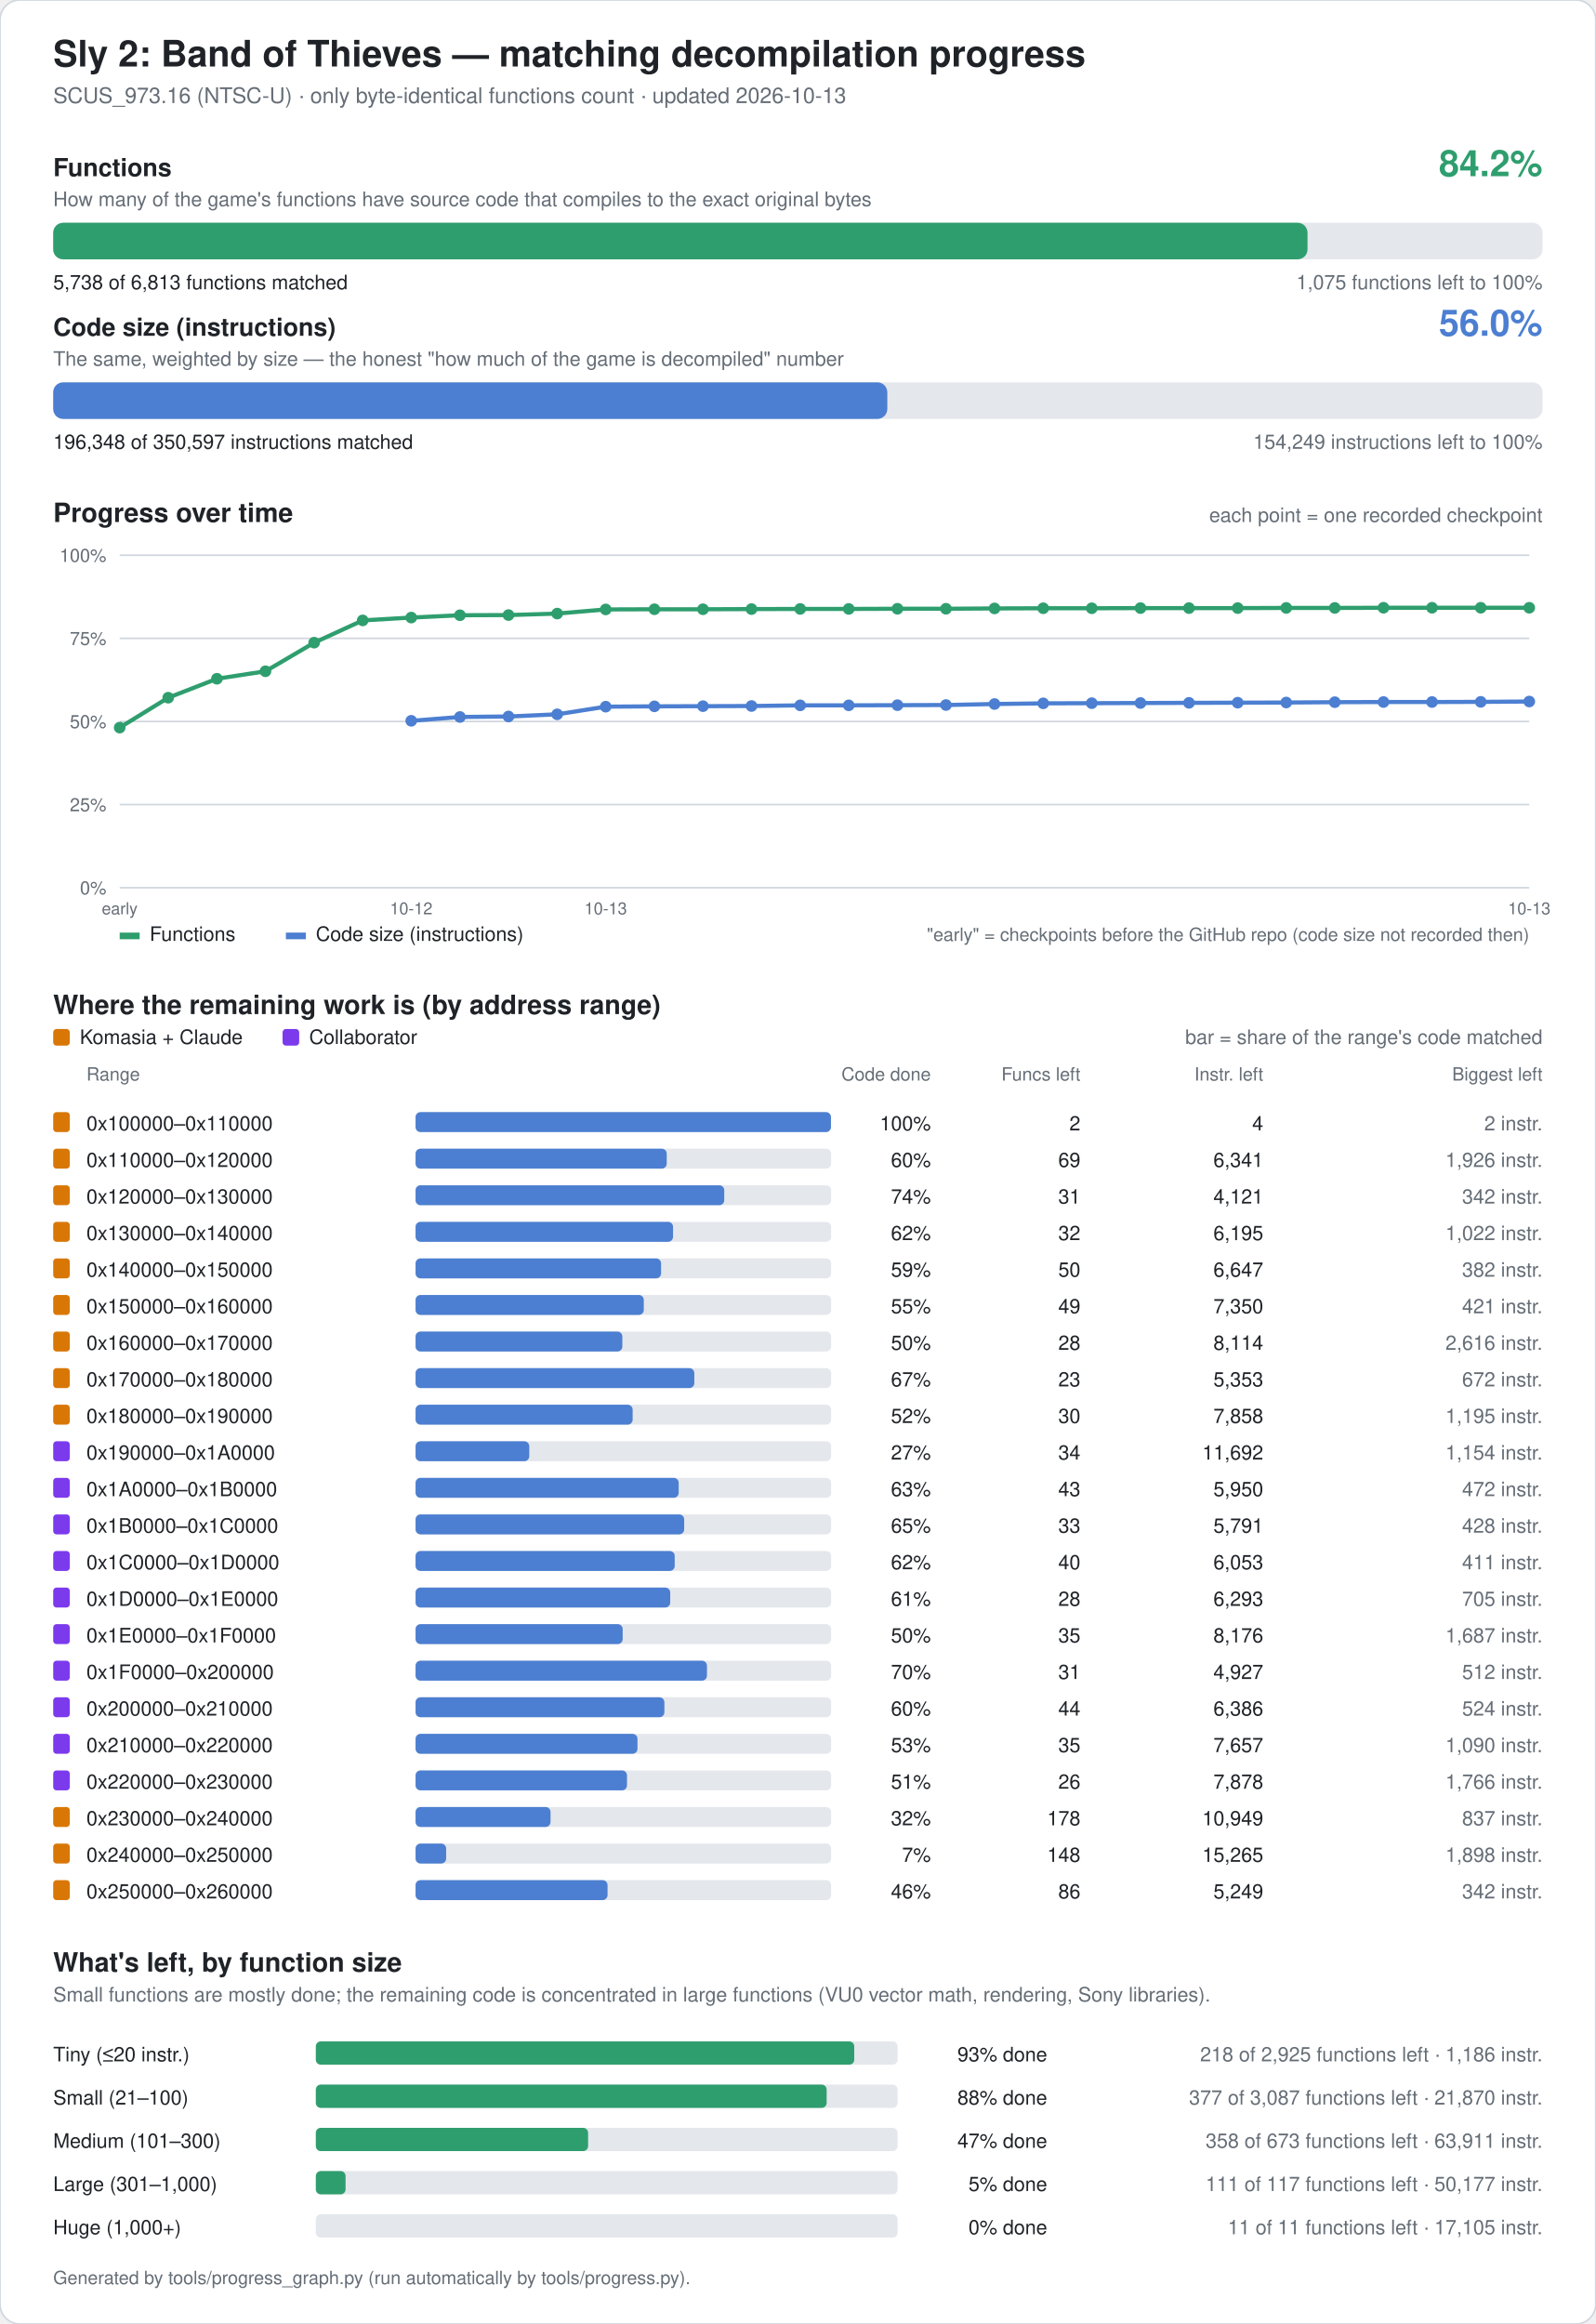
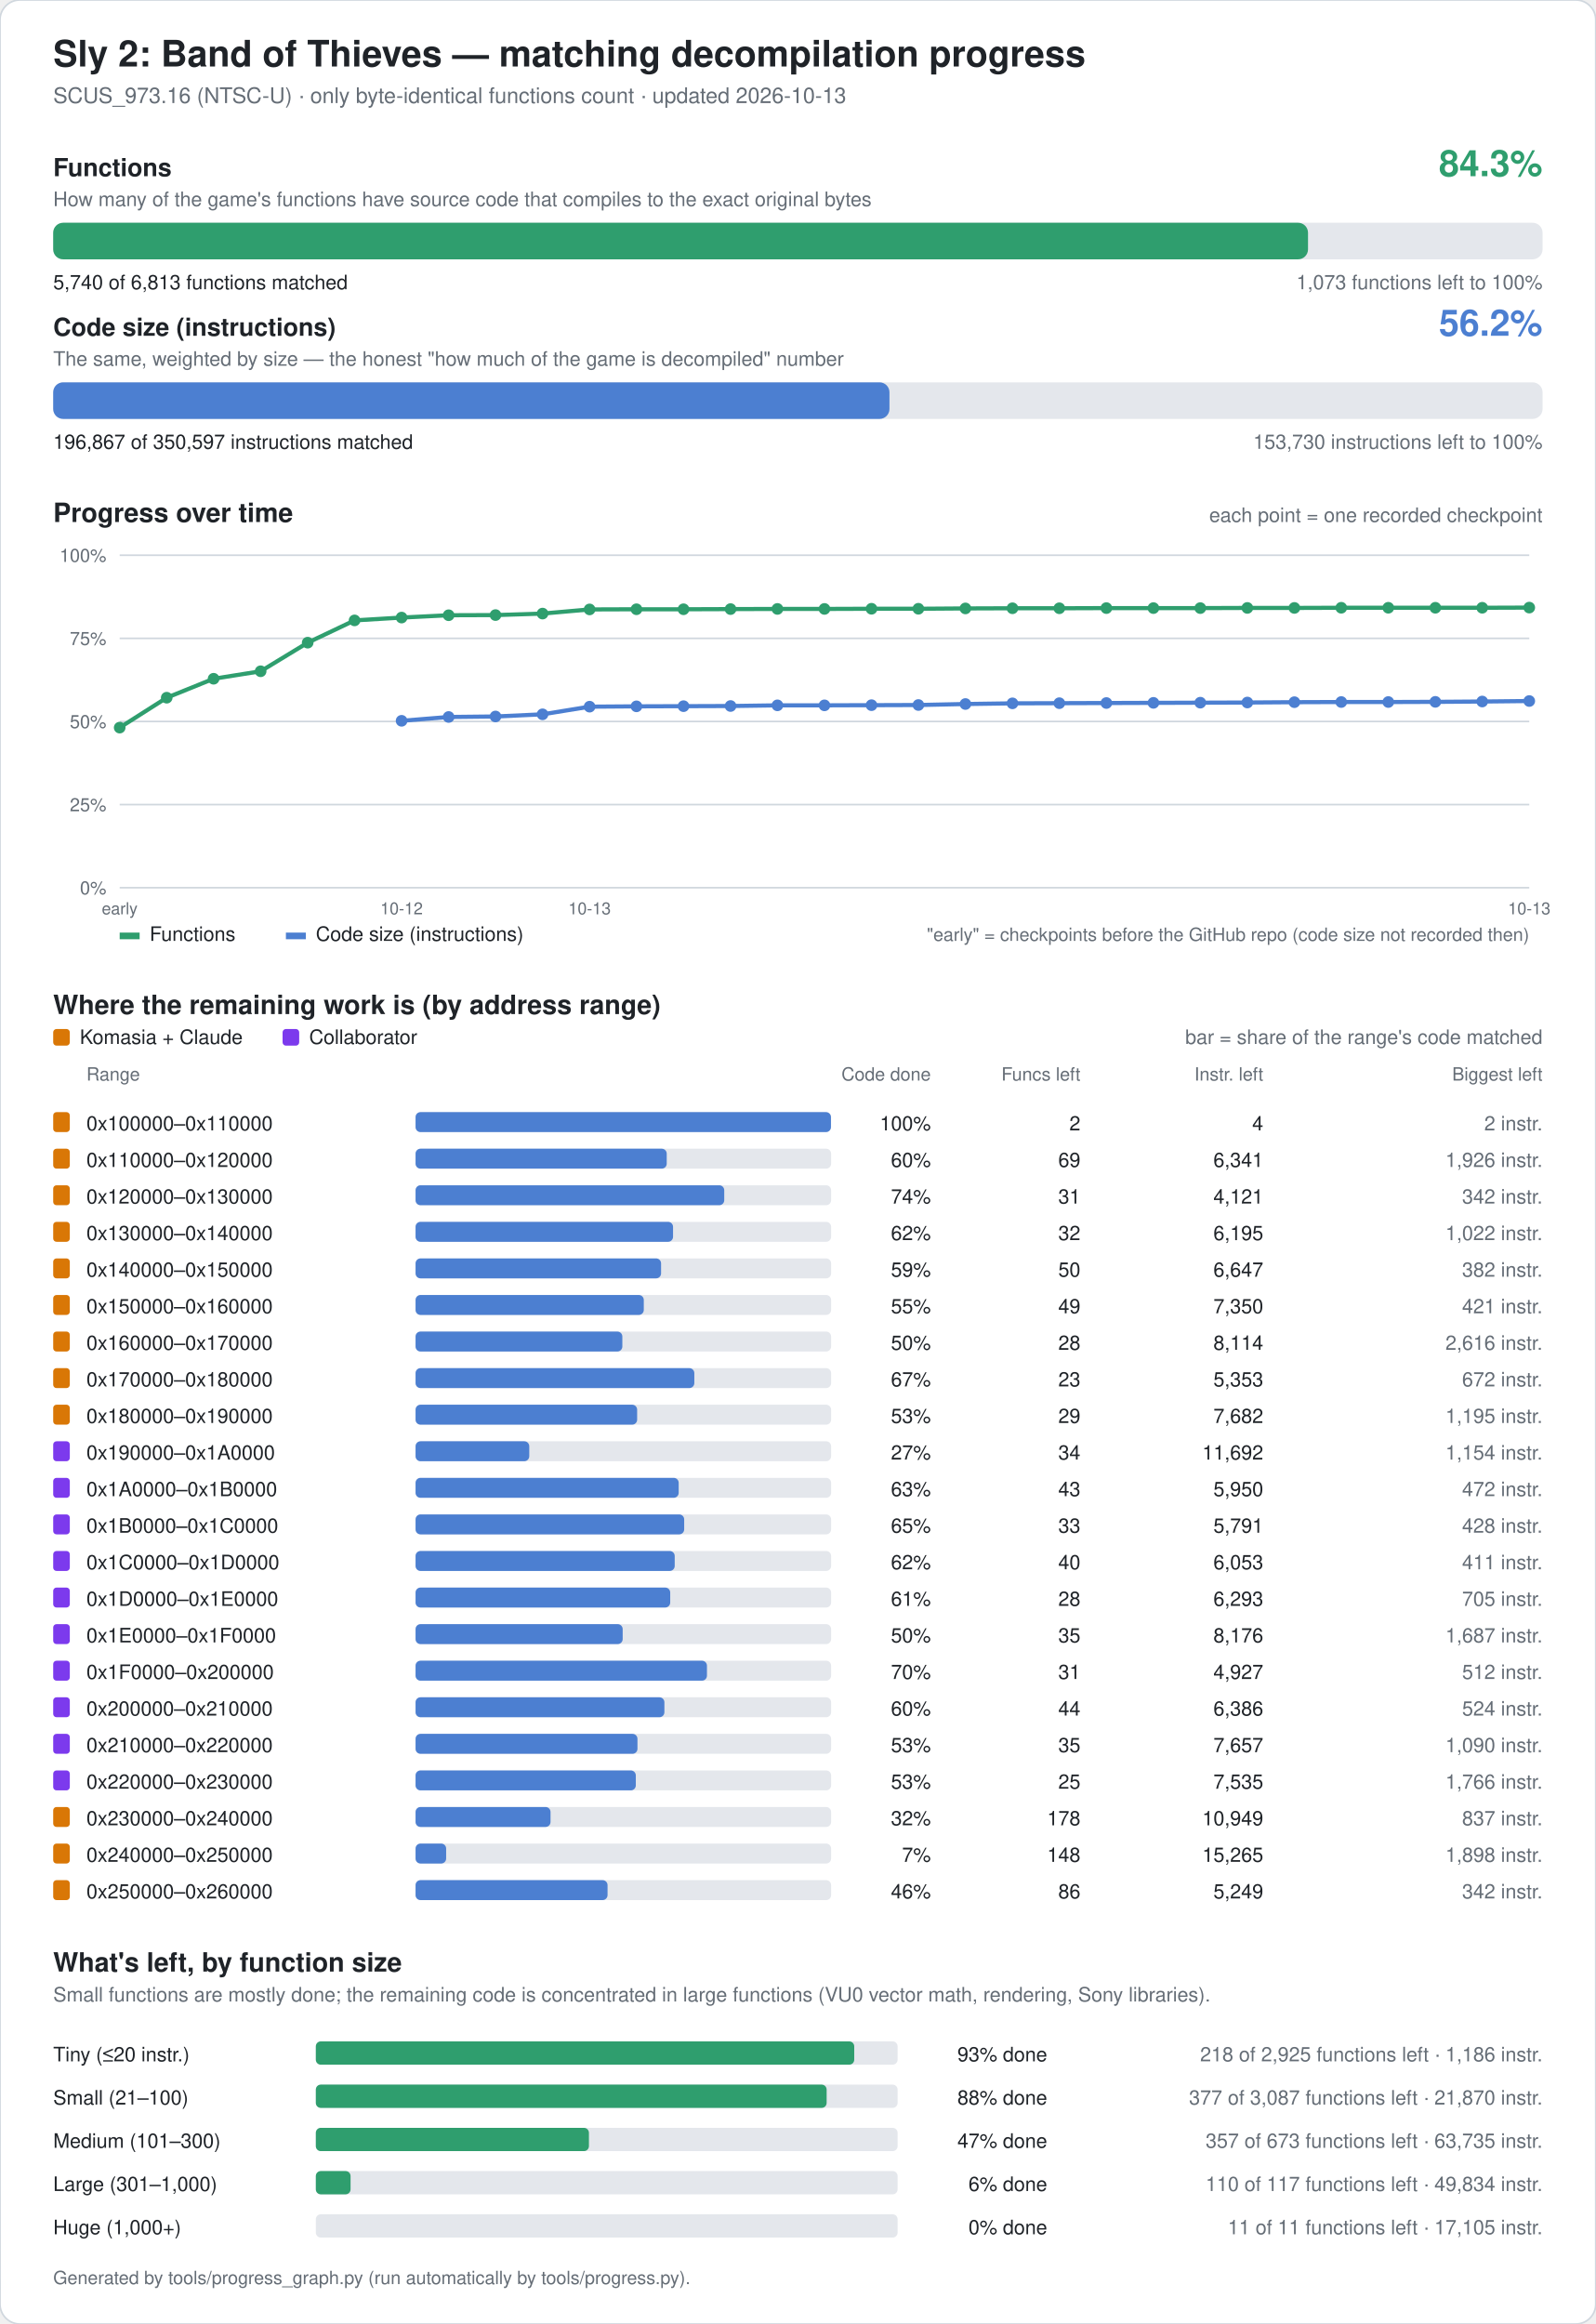
<svg xmlns="http://www.w3.org/2000/svg" width="960" height="1398" viewBox="0 0 960 1398" font-family="-apple-system,BlinkMacSystemFont,Segoe UI,Helvetica,Arial,sans-serif">
  <rect width="960" height="1398" rx="12" fill="#ffffff" stroke="#d0d7de" />
  <text x="32.0" y="40.0" font-size="22" fill="#1f2328" text-anchor="start" font-weight="bold">Sly 2: Band of Thieves — matching decompilation progress</text>
  <text x="32.0" y="62.0" font-size="13" fill="#656d76" text-anchor="start" font-weight="normal">SCUS_973.16 (NTSC-U) · only byte-identical functions count · updated 2026-10-13</text>
  <text x="32.0" y="106.0" font-size="15" fill="#1f2328" text-anchor="start" font-weight="bold">Functions</text>
-   <text x="928.0" y="106.0" font-size="22" fill="#2f9e6e" text-anchor="end" font-weight="bold">84.2%</text>
+   <text x="928.0" y="106.0" font-size="22" fill="#2f9e6e" text-anchor="end" font-weight="bold">84.3%</text>
  <text x="32.0" y="124.0" font-size="12" fill="#656d76" text-anchor="start" font-weight="normal">How many of the game's functions have source code that compiles to the exact original bytes</text>
  <rect x="32" y="134" width="896" height="22" rx="6" fill="#e4e7ec" />
-   <rect x="32" y="134" width="754.6" height="22" rx="6" fill="#2f9e6e" />
-   <text x="32.0" y="174.0" font-size="12" fill="#1f2328" text-anchor="start" font-weight="normal">5,738 of 6,813 functions matched</text>
-   <text x="928.0" y="174.0" font-size="12" fill="#656d76" text-anchor="end" font-weight="normal">1,075 functions left to 100%</text>
+   <rect x="32" y="134" width="754.9" height="22" rx="6" fill="#2f9e6e" />
+   <text x="32.0" y="174.0" font-size="12" fill="#1f2328" text-anchor="start" font-weight="normal">5,740 of 6,813 functions matched</text>
+   <text x="928.0" y="174.0" font-size="12" fill="#656d76" text-anchor="end" font-weight="normal">1,073 functions left to 100%</text>
  <text x="32.0" y="202.0" font-size="15" fill="#1f2328" text-anchor="start" font-weight="bold">Code size (instructions)</text>
-   <text x="928.0" y="202.0" font-size="22" fill="#4c7fd1" text-anchor="end" font-weight="bold">56.0%</text>
+   <text x="928.0" y="202.0" font-size="22" fill="#4c7fd1" text-anchor="end" font-weight="bold">56.2%</text>
  <text x="32.0" y="220.0" font-size="12" fill="#656d76" text-anchor="start" font-weight="normal">The same, weighted by size — the honest "how much of the game is decompiled" number</text>
  <rect x="32" y="230" width="896" height="22" rx="6" fill="#e4e7ec" />
-   <rect x="32" y="230" width="501.8" height="22" rx="6" fill="#4c7fd1" />
-   <text x="32.0" y="270.0" font-size="12" fill="#1f2328" text-anchor="start" font-weight="normal">196,348 of 350,597 instructions matched</text>
-   <text x="928.0" y="270.0" font-size="12" fill="#656d76" text-anchor="end" font-weight="normal">154,249 instructions left to 100%</text>
+   <rect x="32" y="230" width="503.1" height="22" rx="6" fill="#4c7fd1" />
+   <text x="32.0" y="270.0" font-size="12" fill="#1f2328" text-anchor="start" font-weight="normal">196,867 of 350,597 instructions matched</text>
+   <text x="928.0" y="270.0" font-size="12" fill="#656d76" text-anchor="end" font-weight="normal">153,730 instructions left to 100%</text>
  <text x="32.0" y="314.0" font-size="16" fill="#1f2328" text-anchor="start" font-weight="bold">Progress over time</text>
  <text x="928.0" y="314.0" font-size="12" fill="#656d76" text-anchor="end" font-weight="normal">each point = one recorded checkpoint</text>
  <line x1="72" y1="534.0" x2="920" y2="534.0" stroke="#d0d7de" stroke-width="1" />
  <text x="64.0" y="538.0" font-size="11" fill="#656d76" text-anchor="end" font-weight="normal">0%</text>
  <line x1="72" y1="484.0" x2="920" y2="484.0" stroke="#d0d7de" stroke-width="1" />
  <text x="64.0" y="488.0" font-size="11" fill="#656d76" text-anchor="end" font-weight="normal">25%</text>
  <line x1="72" y1="434.0" x2="920" y2="434.0" stroke="#d0d7de" stroke-width="1" />
  <text x="64.0" y="438.0" font-size="11" fill="#656d76" text-anchor="end" font-weight="normal">50%</text>
  <line x1="72" y1="384.0" x2="920" y2="384.0" stroke="#d0d7de" stroke-width="1" />
  <text x="64.0" y="388.0" font-size="11" fill="#656d76" text-anchor="end" font-weight="normal">75%</text>
  <line x1="72" y1="334.0" x2="920" y2="334.0" stroke="#d0d7de" stroke-width="1" />
  <text x="64.0" y="338.0" font-size="11" fill="#656d76" text-anchor="end" font-weight="normal">100%</text>
-   <polyline fill="none" stroke="#2f9e6e" stroke-width="2.5" stroke-linejoin="round" points="72.0,437.7 101.2,419.7 130.5,408.3 159.7,403.8 189.0,386.6 218.2,373.2 247.4,371.5 276.7,370.1 305.9,370.0 335.2,369.1 364.4,366.6 393.7,366.5 422.9,366.5 452.1,366.4 481.4,366.3 510.6,366.3 539.9,366.2 569.1,366.2 598.3,366.0 627.6,365.9 656.8,365.9 686.1,365.8 715.3,365.8 744.6,365.8 773.8,365.7 803.0,365.7 832.3,365.6 861.5,365.6 890.8,365.6 920.0,365.6" />
+   <polyline fill="none" stroke="#2f9e6e" stroke-width="2.5" stroke-linejoin="round" points="72.0,437.7 100.3,419.7 128.5,408.3 156.8,403.8 185.1,386.6 213.3,373.2 241.6,371.5 269.9,370.1 298.1,370.0 326.4,369.1 354.7,366.6 382.9,366.5 411.2,366.5 439.5,366.4 467.7,366.3 496.0,366.3 524.3,366.2 552.5,366.2 580.8,366.0 609.1,365.9 637.3,365.9 665.6,365.8 693.9,365.8 722.1,365.8 750.4,365.7 778.7,365.7 806.9,365.6 835.2,365.6 863.5,365.6 891.7,365.6 920.0,365.5" />
  <circle cx="72.0" cy="437.7" r="3.5" fill="#2f9e6e" />
-   <circle cx="101.2" cy="419.7" r="3.5" fill="#2f9e6e" />
-   <circle cx="130.5" cy="408.3" r="3.5" fill="#2f9e6e" />
-   <circle cx="159.7" cy="403.8" r="3.5" fill="#2f9e6e" />
-   <circle cx="189.0" cy="386.6" r="3.5" fill="#2f9e6e" />
-   <circle cx="218.2" cy="373.2" r="3.5" fill="#2f9e6e" />
-   <circle cx="247.4" cy="371.5" r="3.5" fill="#2f9e6e" />
-   <circle cx="276.7" cy="370.1" r="3.5" fill="#2f9e6e" />
-   <circle cx="305.9" cy="370.0" r="3.5" fill="#2f9e6e" />
-   <circle cx="335.2" cy="369.1" r="3.5" fill="#2f9e6e" />
-   <circle cx="364.4" cy="366.6" r="3.5" fill="#2f9e6e" />
-   <circle cx="393.7" cy="366.5" r="3.5" fill="#2f9e6e" />
-   <circle cx="422.9" cy="366.5" r="3.5" fill="#2f9e6e" />
-   <circle cx="452.1" cy="366.4" r="3.5" fill="#2f9e6e" />
-   <circle cx="481.4" cy="366.3" r="3.5" fill="#2f9e6e" />
-   <circle cx="510.6" cy="366.3" r="3.5" fill="#2f9e6e" />
-   <circle cx="539.9" cy="366.2" r="3.5" fill="#2f9e6e" />
-   <circle cx="569.1" cy="366.2" r="3.5" fill="#2f9e6e" />
-   <circle cx="598.3" cy="366.0" r="3.5" fill="#2f9e6e" />
-   <circle cx="627.6" cy="365.9" r="3.5" fill="#2f9e6e" />
-   <circle cx="656.8" cy="365.9" r="3.5" fill="#2f9e6e" />
-   <circle cx="686.1" cy="365.8" r="3.5" fill="#2f9e6e" />
-   <circle cx="715.3" cy="365.8" r="3.5" fill="#2f9e6e" />
-   <circle cx="744.6" cy="365.8" r="3.5" fill="#2f9e6e" />
-   <circle cx="773.8" cy="365.7" r="3.5" fill="#2f9e6e" />
-   <circle cx="803.0" cy="365.7" r="3.5" fill="#2f9e6e" />
-   <circle cx="832.3" cy="365.6" r="3.5" fill="#2f9e6e" />
-   <circle cx="861.5" cy="365.6" r="3.5" fill="#2f9e6e" />
-   <circle cx="890.8" cy="365.6" r="3.5" fill="#2f9e6e" />
-   <circle cx="920.0" cy="365.6" r="3.5" fill="#2f9e6e" />
-   <polyline fill="none" stroke="#4c7fd1" stroke-width="2.5" stroke-linejoin="round" points="247.4,433.6 276.7,431.3 305.9,431.0 335.2,429.7 364.4,425.1 393.7,424.9 422.9,424.8 452.1,424.7 481.4,424.3 510.6,424.3 539.9,424.2 569.1,424.1 598.3,423.5 627.6,423.1 656.8,423.0 686.1,422.9 715.3,422.8 744.6,422.7 773.8,422.6 803.0,422.4 832.3,422.3 861.5,422.3 890.8,422.2 920.0,422.0" />
-   <circle cx="247.4" cy="433.6" r="3.5" fill="#4c7fd1" />
-   <circle cx="276.7" cy="431.3" r="3.5" fill="#4c7fd1" />
-   <circle cx="305.9" cy="431.0" r="3.5" fill="#4c7fd1" />
-   <circle cx="335.2" cy="429.7" r="3.5" fill="#4c7fd1" />
-   <circle cx="364.4" cy="425.1" r="3.5" fill="#4c7fd1" />
-   <circle cx="393.7" cy="424.9" r="3.5" fill="#4c7fd1" />
-   <circle cx="422.9" cy="424.8" r="3.5" fill="#4c7fd1" />
-   <circle cx="452.1" cy="424.7" r="3.5" fill="#4c7fd1" />
-   <circle cx="481.4" cy="424.3" r="3.5" fill="#4c7fd1" />
-   <circle cx="510.6" cy="424.3" r="3.5" fill="#4c7fd1" />
-   <circle cx="539.9" cy="424.2" r="3.5" fill="#4c7fd1" />
-   <circle cx="569.1" cy="424.1" r="3.5" fill="#4c7fd1" />
-   <circle cx="598.3" cy="423.5" r="3.5" fill="#4c7fd1" />
-   <circle cx="627.6" cy="423.1" r="3.5" fill="#4c7fd1" />
-   <circle cx="656.8" cy="423.0" r="3.5" fill="#4c7fd1" />
-   <circle cx="686.1" cy="422.9" r="3.5" fill="#4c7fd1" />
-   <circle cx="715.3" cy="422.8" r="3.5" fill="#4c7fd1" />
-   <circle cx="744.6" cy="422.7" r="3.5" fill="#4c7fd1" />
-   <circle cx="773.8" cy="422.6" r="3.5" fill="#4c7fd1" />
-   <circle cx="803.0" cy="422.4" r="3.5" fill="#4c7fd1" />
-   <circle cx="832.3" cy="422.3" r="3.5" fill="#4c7fd1" />
-   <circle cx="861.5" cy="422.3" r="3.5" fill="#4c7fd1" />
-   <circle cx="890.8" cy="422.2" r="3.5" fill="#4c7fd1" />
-   <circle cx="920.0" cy="422.0" r="3.5" fill="#4c7fd1" />
+   <circle cx="100.3" cy="419.7" r="3.5" fill="#2f9e6e" />
+   <circle cx="128.5" cy="408.3" r="3.5" fill="#2f9e6e" />
+   <circle cx="156.8" cy="403.8" r="3.5" fill="#2f9e6e" />
+   <circle cx="185.1" cy="386.6" r="3.5" fill="#2f9e6e" />
+   <circle cx="213.3" cy="373.2" r="3.5" fill="#2f9e6e" />
+   <circle cx="241.6" cy="371.5" r="3.5" fill="#2f9e6e" />
+   <circle cx="269.9" cy="370.1" r="3.5" fill="#2f9e6e" />
+   <circle cx="298.1" cy="370.0" r="3.5" fill="#2f9e6e" />
+   <circle cx="326.4" cy="369.1" r="3.5" fill="#2f9e6e" />
+   <circle cx="354.7" cy="366.6" r="3.5" fill="#2f9e6e" />
+   <circle cx="382.9" cy="366.5" r="3.5" fill="#2f9e6e" />
+   <circle cx="411.2" cy="366.5" r="3.5" fill="#2f9e6e" />
+   <circle cx="439.5" cy="366.4" r="3.5" fill="#2f9e6e" />
+   <circle cx="467.7" cy="366.3" r="3.5" fill="#2f9e6e" />
+   <circle cx="496.0" cy="366.3" r="3.5" fill="#2f9e6e" />
+   <circle cx="524.3" cy="366.2" r="3.5" fill="#2f9e6e" />
+   <circle cx="552.5" cy="366.2" r="3.5" fill="#2f9e6e" />
+   <circle cx="580.8" cy="366.0" r="3.5" fill="#2f9e6e" />
+   <circle cx="609.1" cy="365.9" r="3.5" fill="#2f9e6e" />
+   <circle cx="637.3" cy="365.9" r="3.5" fill="#2f9e6e" />
+   <circle cx="665.6" cy="365.8" r="3.5" fill="#2f9e6e" />
+   <circle cx="693.9" cy="365.8" r="3.5" fill="#2f9e6e" />
+   <circle cx="722.1" cy="365.8" r="3.5" fill="#2f9e6e" />
+   <circle cx="750.4" cy="365.7" r="3.5" fill="#2f9e6e" />
+   <circle cx="778.7" cy="365.7" r="3.5" fill="#2f9e6e" />
+   <circle cx="806.9" cy="365.6" r="3.5" fill="#2f9e6e" />
+   <circle cx="835.2" cy="365.6" r="3.5" fill="#2f9e6e" />
+   <circle cx="863.5" cy="365.6" r="3.5" fill="#2f9e6e" />
+   <circle cx="891.7" cy="365.6" r="3.5" fill="#2f9e6e" />
+   <circle cx="920.0" cy="365.5" r="3.5" fill="#2f9e6e" />
+   <polyline fill="none" stroke="#4c7fd1" stroke-width="2.5" stroke-linejoin="round" points="241.6,433.6 269.9,431.3 298.1,431.0 326.4,429.7 354.7,425.1 382.9,424.9 411.2,424.8 439.5,424.7 467.7,424.3 496.0,424.3 524.3,424.2 552.5,424.1 580.8,423.5 609.1,423.1 637.3,423.0 665.6,422.9 693.9,422.8 722.1,422.7 750.4,422.6 778.7,422.4 806.9,422.3 835.2,422.3 863.5,422.2 891.7,422.0 920.0,421.7" />
+   <circle cx="241.6" cy="433.6" r="3.5" fill="#4c7fd1" />
+   <circle cx="269.9" cy="431.3" r="3.5" fill="#4c7fd1" />
+   <circle cx="298.1" cy="431.0" r="3.5" fill="#4c7fd1" />
+   <circle cx="326.4" cy="429.7" r="3.5" fill="#4c7fd1" />
+   <circle cx="354.7" cy="425.1" r="3.5" fill="#4c7fd1" />
+   <circle cx="382.9" cy="424.9" r="3.5" fill="#4c7fd1" />
+   <circle cx="411.2" cy="424.8" r="3.5" fill="#4c7fd1" />
+   <circle cx="439.5" cy="424.7" r="3.5" fill="#4c7fd1" />
+   <circle cx="467.7" cy="424.3" r="3.5" fill="#4c7fd1" />
+   <circle cx="496.0" cy="424.3" r="3.5" fill="#4c7fd1" />
+   <circle cx="524.3" cy="424.2" r="3.5" fill="#4c7fd1" />
+   <circle cx="552.5" cy="424.1" r="3.5" fill="#4c7fd1" />
+   <circle cx="580.8" cy="423.5" r="3.5" fill="#4c7fd1" />
+   <circle cx="609.1" cy="423.1" r="3.5" fill="#4c7fd1" />
+   <circle cx="637.3" cy="423.0" r="3.5" fill="#4c7fd1" />
+   <circle cx="665.6" cy="422.9" r="3.5" fill="#4c7fd1" />
+   <circle cx="693.9" cy="422.8" r="3.5" fill="#4c7fd1" />
+   <circle cx="722.1" cy="422.7" r="3.5" fill="#4c7fd1" />
+   <circle cx="750.4" cy="422.6" r="3.5" fill="#4c7fd1" />
+   <circle cx="778.7" cy="422.4" r="3.5" fill="#4c7fd1" />
+   <circle cx="806.9" cy="422.3" r="3.5" fill="#4c7fd1" />
+   <circle cx="835.2" cy="422.3" r="3.5" fill="#4c7fd1" />
+   <circle cx="863.5" cy="422.2" r="3.5" fill="#4c7fd1" />
+   <circle cx="891.7" cy="422.0" r="3.5" fill="#4c7fd1" />
+   <circle cx="920.0" cy="421.7" r="3.5" fill="#4c7fd1" />
  <text x="72.0" y="550.0" font-size="10" fill="#656d76" text-anchor="middle" font-weight="normal">early</text>
-   <text x="247.4" y="550.0" font-size="10" fill="#656d76" text-anchor="middle" font-weight="normal">10-12</text>
-   <text x="364.4" y="550.0" font-size="10" fill="#656d76" text-anchor="middle" font-weight="normal">10-13</text>
+   <text x="241.6" y="550.0" font-size="10" fill="#656d76" text-anchor="middle" font-weight="normal">10-12</text>
+   <text x="354.7" y="550.0" font-size="10" fill="#656d76" text-anchor="middle" font-weight="normal">10-13</text>
  <text x="920.0" y="550.0" font-size="10" fill="#656d76" text-anchor="middle" font-weight="normal">10-13</text>
  <rect x="72" y="561" width="12" height="4" fill="#2f9e6e" />
  <text x="90.0" y="566.0" font-size="12" fill="#1f2328" text-anchor="start" font-weight="normal">Functions</text>
  <rect x="172" y="561" width="12" height="4" fill="#4c7fd1" />
  <text x="190.0" y="566.0" font-size="12" fill="#1f2328" text-anchor="start" font-weight="normal">Code size (instructions)</text>
  <text x="920.0" y="566.0" font-size="11" fill="#656d76" text-anchor="end" font-weight="normal">"early" = checkpoints before the GitHub repo (code size not recorded then)</text>
  <text x="32.0" y="610.0" font-size="16" fill="#1f2328" text-anchor="start" font-weight="bold">Where the remaining work is (by address range)</text>
  <rect x="32" y="619" width="10" height="10" rx="2" fill="#d97706" />
  <text x="48.0" y="628.0" font-size="12" fill="#1f2328" text-anchor="start" font-weight="normal">Komasia + Claude</text>
  <rect x="170" y="619" width="10" height="10" rx="2" fill="#7c3aed" />
  <text x="186.0" y="628.0" font-size="12" fill="#1f2328" text-anchor="start" font-weight="normal">Collaborator</text>
  <text x="928.0" y="628.0" font-size="12" fill="#656d76" text-anchor="end" font-weight="normal">bar = share of the range's code matched</text>
  <text x="52.0" y="650.0" font-size="11" fill="#656d76" text-anchor="start" font-weight="normal">Range</text>
  <text x="560.0" y="650.0" font-size="11" fill="#656d76" text-anchor="end" font-weight="normal">Code done</text>
  <text x="650.0" y="650.0" font-size="11" fill="#656d76" text-anchor="end" font-weight="normal">Funcs left</text>
  <text x="760.0" y="650.0" font-size="11" fill="#656d76" text-anchor="end" font-weight="normal">Instr. left</text>
  <text x="928.0" y="650.0" font-size="11" fill="#656d76" text-anchor="end" font-weight="normal">Biggest left</text>
  <rect x="32" y="669" width="10" height="12" rx="2" fill="#d97706" />
  <text x="52.0" y="680.0" font-size="12" fill="#1f2328" text-anchor="start" font-weight="normal">0x100000–0x110000</text>
  <rect x="250" y="669" width="250" height="12" rx="3" fill="#e4e7ec" />
  <rect x="250" y="669" width="249.9" height="12" rx="3" fill="#4c7fd1" />
  <text x="560.0" y="680.0" font-size="12" fill="#1f2328" text-anchor="end" font-weight="normal">100%</text>
  <text x="650.0" y="680.0" font-size="12" fill="#1f2328" text-anchor="end" font-weight="normal">2</text>
  <text x="760.0" y="680.0" font-size="12" fill="#1f2328" text-anchor="end" font-weight="normal">4</text>
  <text x="928.0" y="680.0" font-size="12" fill="#656d76" text-anchor="end" font-weight="normal">2 instr.</text>
  <rect x="32" y="691" width="10" height="12" rx="2" fill="#d97706" />
  <text x="52.0" y="702.0" font-size="12" fill="#1f2328" text-anchor="start" font-weight="normal">0x110000–0x120000</text>
  <rect x="250" y="691" width="250" height="12" rx="3" fill="#e4e7ec" />
  <rect x="250" y="691" width="151.1" height="12" rx="3" fill="#4c7fd1" />
  <text x="560.0" y="702.0" font-size="12" fill="#1f2328" text-anchor="end" font-weight="normal">60%</text>
  <text x="650.0" y="702.0" font-size="12" fill="#1f2328" text-anchor="end" font-weight="normal">69</text>
  <text x="760.0" y="702.0" font-size="12" fill="#1f2328" text-anchor="end" font-weight="normal">6,341</text>
  <text x="928.0" y="702.0" font-size="12" fill="#656d76" text-anchor="end" font-weight="normal">1,926 instr.</text>
  <rect x="32" y="713" width="10" height="12" rx="2" fill="#d97706" />
  <text x="52.0" y="724.0" font-size="12" fill="#1f2328" text-anchor="start" font-weight="normal">0x120000–0x130000</text>
  <rect x="250" y="713" width="250" height="12" rx="3" fill="#e4e7ec" />
  <rect x="250" y="713" width="185.7" height="12" rx="3" fill="#4c7fd1" />
  <text x="560.0" y="724.0" font-size="12" fill="#1f2328" text-anchor="end" font-weight="normal">74%</text>
  <text x="650.0" y="724.0" font-size="12" fill="#1f2328" text-anchor="end" font-weight="normal">31</text>
  <text x="760.0" y="724.0" font-size="12" fill="#1f2328" text-anchor="end" font-weight="normal">4,121</text>
  <text x="928.0" y="724.0" font-size="12" fill="#656d76" text-anchor="end" font-weight="normal">342 instr.</text>
  <rect x="32" y="735" width="10" height="12" rx="2" fill="#d97706" />
  <text x="52.0" y="746.0" font-size="12" fill="#1f2328" text-anchor="start" font-weight="normal">0x130000–0x140000</text>
  <rect x="250" y="735" width="250" height="12" rx="3" fill="#e4e7ec" />
  <rect x="250" y="735" width="154.9" height="12" rx="3" fill="#4c7fd1" />
  <text x="560.0" y="746.0" font-size="12" fill="#1f2328" text-anchor="end" font-weight="normal">62%</text>
  <text x="650.0" y="746.0" font-size="12" fill="#1f2328" text-anchor="end" font-weight="normal">32</text>
  <text x="760.0" y="746.0" font-size="12" fill="#1f2328" text-anchor="end" font-weight="normal">6,195</text>
  <text x="928.0" y="746.0" font-size="12" fill="#656d76" text-anchor="end" font-weight="normal">1,022 instr.</text>
  <rect x="32" y="757" width="10" height="12" rx="2" fill="#d97706" />
  <text x="52.0" y="768.0" font-size="12" fill="#1f2328" text-anchor="start" font-weight="normal">0x140000–0x150000</text>
  <rect x="250" y="757" width="250" height="12" rx="3" fill="#e4e7ec" />
  <rect x="250" y="757" width="147.7" height="12" rx="3" fill="#4c7fd1" />
  <text x="560.0" y="768.0" font-size="12" fill="#1f2328" text-anchor="end" font-weight="normal">59%</text>
  <text x="650.0" y="768.0" font-size="12" fill="#1f2328" text-anchor="end" font-weight="normal">50</text>
  <text x="760.0" y="768.0" font-size="12" fill="#1f2328" text-anchor="end" font-weight="normal">6,647</text>
  <text x="928.0" y="768.0" font-size="12" fill="#656d76" text-anchor="end" font-weight="normal">382 instr.</text>
  <rect x="32" y="779" width="10" height="12" rx="2" fill="#d97706" />
  <text x="52.0" y="790.0" font-size="12" fill="#1f2328" text-anchor="start" font-weight="normal">0x150000–0x160000</text>
  <rect x="250" y="779" width="250" height="12" rx="3" fill="#e4e7ec" />
  <rect x="250" y="779" width="137.3" height="12" rx="3" fill="#4c7fd1" />
  <text x="560.0" y="790.0" font-size="12" fill="#1f2328" text-anchor="end" font-weight="normal">55%</text>
  <text x="650.0" y="790.0" font-size="12" fill="#1f2328" text-anchor="end" font-weight="normal">49</text>
  <text x="760.0" y="790.0" font-size="12" fill="#1f2328" text-anchor="end" font-weight="normal">7,350</text>
  <text x="928.0" y="790.0" font-size="12" fill="#656d76" text-anchor="end" font-weight="normal">421 instr.</text>
  <rect x="32" y="801" width="10" height="12" rx="2" fill="#d97706" />
  <text x="52.0" y="812.0" font-size="12" fill="#1f2328" text-anchor="start" font-weight="normal">0x160000–0x170000</text>
  <rect x="250" y="801" width="250" height="12" rx="3" fill="#e4e7ec" />
  <rect x="250" y="801" width="124.4" height="12" rx="3" fill="#4c7fd1" />
  <text x="560.0" y="812.0" font-size="12" fill="#1f2328" text-anchor="end" font-weight="normal">50%</text>
  <text x="650.0" y="812.0" font-size="12" fill="#1f2328" text-anchor="end" font-weight="normal">28</text>
  <text x="760.0" y="812.0" font-size="12" fill="#1f2328" text-anchor="end" font-weight="normal">8,114</text>
  <text x="928.0" y="812.0" font-size="12" fill="#656d76" text-anchor="end" font-weight="normal">2,616 instr.</text>
  <rect x="32" y="823" width="10" height="12" rx="2" fill="#d97706" />
  <text x="52.0" y="834.0" font-size="12" fill="#1f2328" text-anchor="start" font-weight="normal">0x170000–0x180000</text>
  <rect x="250" y="823" width="250" height="12" rx="3" fill="#e4e7ec" />
  <rect x="250" y="823" width="167.7" height="12" rx="3" fill="#4c7fd1" />
  <text x="560.0" y="834.0" font-size="12" fill="#1f2328" text-anchor="end" font-weight="normal">67%</text>
  <text x="650.0" y="834.0" font-size="12" fill="#1f2328" text-anchor="end" font-weight="normal">23</text>
  <text x="760.0" y="834.0" font-size="12" fill="#1f2328" text-anchor="end" font-weight="normal">5,353</text>
  <text x="928.0" y="834.0" font-size="12" fill="#656d76" text-anchor="end" font-weight="normal">672 instr.</text>
  <rect x="32" y="845" width="10" height="12" rx="2" fill="#d97706" />
  <text x="52.0" y="856.0" font-size="12" fill="#1f2328" text-anchor="start" font-weight="normal">0x180000–0x190000</text>
  <rect x="250" y="845" width="250" height="12" rx="3" fill="#e4e7ec" />
-   <rect x="250" y="845" width="130.6" height="12" rx="3" fill="#4c7fd1" />
-   <text x="560.0" y="856.0" font-size="12" fill="#1f2328" text-anchor="end" font-weight="normal">52%</text>
-   <text x="650.0" y="856.0" font-size="12" fill="#1f2328" text-anchor="end" font-weight="normal">30</text>
-   <text x="760.0" y="856.0" font-size="12" fill="#1f2328" text-anchor="end" font-weight="normal">7,858</text>
+   <rect x="250" y="845" width="133.3" height="12" rx="3" fill="#4c7fd1" />
+   <text x="560.0" y="856.0" font-size="12" fill="#1f2328" text-anchor="end" font-weight="normal">53%</text>
+   <text x="650.0" y="856.0" font-size="12" fill="#1f2328" text-anchor="end" font-weight="normal">29</text>
+   <text x="760.0" y="856.0" font-size="12" fill="#1f2328" text-anchor="end" font-weight="normal">7,682</text>
  <text x="928.0" y="856.0" font-size="12" fill="#656d76" text-anchor="end" font-weight="normal">1,195 instr.</text>
  <rect x="32" y="867" width="10" height="12" rx="2" fill="#7c3aed" />
  <text x="52.0" y="878.0" font-size="12" fill="#1f2328" text-anchor="start" font-weight="normal">0x190000–0x1A0000</text>
  <rect x="250" y="867" width="250" height="12" rx="3" fill="#e4e7ec" />
  <rect x="250" y="867" width="68.4" height="12" rx="3" fill="#4c7fd1" />
  <text x="560.0" y="878.0" font-size="12" fill="#1f2328" text-anchor="end" font-weight="normal">27%</text>
  <text x="650.0" y="878.0" font-size="12" fill="#1f2328" text-anchor="end" font-weight="normal">34</text>
  <text x="760.0" y="878.0" font-size="12" fill="#1f2328" text-anchor="end" font-weight="normal">11,692</text>
  <text x="928.0" y="878.0" font-size="12" fill="#656d76" text-anchor="end" font-weight="normal">1,154 instr.</text>
  <rect x="32" y="889" width="10" height="12" rx="2" fill="#7c3aed" />
  <text x="52.0" y="900.0" font-size="12" fill="#1f2328" text-anchor="start" font-weight="normal">0x1A0000–0x1B0000</text>
  <rect x="250" y="889" width="250" height="12" rx="3" fill="#e4e7ec" />
  <rect x="250" y="889" width="158.3" height="12" rx="3" fill="#4c7fd1" />
  <text x="560.0" y="900.0" font-size="12" fill="#1f2328" text-anchor="end" font-weight="normal">63%</text>
  <text x="650.0" y="900.0" font-size="12" fill="#1f2328" text-anchor="end" font-weight="normal">43</text>
  <text x="760.0" y="900.0" font-size="12" fill="#1f2328" text-anchor="end" font-weight="normal">5,950</text>
  <text x="928.0" y="900.0" font-size="12" fill="#656d76" text-anchor="end" font-weight="normal">472 instr.</text>
  <rect x="32" y="911" width="10" height="12" rx="2" fill="#7c3aed" />
  <text x="52.0" y="922.0" font-size="12" fill="#1f2328" text-anchor="start" font-weight="normal">0x1B0000–0x1C0000</text>
  <rect x="250" y="911" width="250" height="12" rx="3" fill="#e4e7ec" />
  <rect x="250" y="911" width="161.6" height="12" rx="3" fill="#4c7fd1" />
  <text x="560.0" y="922.0" font-size="12" fill="#1f2328" text-anchor="end" font-weight="normal">65%</text>
  <text x="650.0" y="922.0" font-size="12" fill="#1f2328" text-anchor="end" font-weight="normal">33</text>
  <text x="760.0" y="922.0" font-size="12" fill="#1f2328" text-anchor="end" font-weight="normal">5,791</text>
  <text x="928.0" y="922.0" font-size="12" fill="#656d76" text-anchor="end" font-weight="normal">428 instr.</text>
  <rect x="32" y="933" width="10" height="12" rx="2" fill="#7c3aed" />
  <text x="52.0" y="944.0" font-size="12" fill="#1f2328" text-anchor="start" font-weight="normal">0x1C0000–0x1D0000</text>
  <rect x="250" y="933" width="250" height="12" rx="3" fill="#e4e7ec" />
  <rect x="250" y="933" width="155.9" height="12" rx="3" fill="#4c7fd1" />
  <text x="560.0" y="944.0" font-size="12" fill="#1f2328" text-anchor="end" font-weight="normal">62%</text>
  <text x="650.0" y="944.0" font-size="12" fill="#1f2328" text-anchor="end" font-weight="normal">40</text>
  <text x="760.0" y="944.0" font-size="12" fill="#1f2328" text-anchor="end" font-weight="normal">6,053</text>
  <text x="928.0" y="944.0" font-size="12" fill="#656d76" text-anchor="end" font-weight="normal">411 instr.</text>
  <rect x="32" y="955" width="10" height="12" rx="2" fill="#7c3aed" />
  <text x="52.0" y="966.0" font-size="12" fill="#1f2328" text-anchor="start" font-weight="normal">0x1D0000–0x1E0000</text>
  <rect x="250" y="955" width="250" height="12" rx="3" fill="#e4e7ec" />
  <rect x="250" y="955" width="153.2" height="12" rx="3" fill="#4c7fd1" />
  <text x="560.0" y="966.0" font-size="12" fill="#1f2328" text-anchor="end" font-weight="normal">61%</text>
  <text x="650.0" y="966.0" font-size="12" fill="#1f2328" text-anchor="end" font-weight="normal">28</text>
  <text x="760.0" y="966.0" font-size="12" fill="#1f2328" text-anchor="end" font-weight="normal">6,293</text>
  <text x="928.0" y="966.0" font-size="12" fill="#656d76" text-anchor="end" font-weight="normal">705 instr.</text>
  <rect x="32" y="977" width="10" height="12" rx="2" fill="#7c3aed" />
  <text x="52.0" y="988.0" font-size="12" fill="#1f2328" text-anchor="start" font-weight="normal">0x1E0000–0x1F0000</text>
  <rect x="250" y="977" width="250" height="12" rx="3" fill="#e4e7ec" />
  <rect x="250" y="977" width="124.6" height="12" rx="3" fill="#4c7fd1" />
  <text x="560.0" y="988.0" font-size="12" fill="#1f2328" text-anchor="end" font-weight="normal">50%</text>
  <text x="650.0" y="988.0" font-size="12" fill="#1f2328" text-anchor="end" font-weight="normal">35</text>
  <text x="760.0" y="988.0" font-size="12" fill="#1f2328" text-anchor="end" font-weight="normal">8,176</text>
  <text x="928.0" y="988.0" font-size="12" fill="#656d76" text-anchor="end" font-weight="normal">1,687 instr.</text>
  <rect x="32" y="999" width="10" height="12" rx="2" fill="#7c3aed" />
  <text x="52.0" y="1010.0" font-size="12" fill="#1f2328" text-anchor="start" font-weight="normal">0x1F0000–0x200000</text>
  <rect x="250" y="999" width="250" height="12" rx="3" fill="#e4e7ec" />
  <rect x="250" y="999" width="175.3" height="12" rx="3" fill="#4c7fd1" />
  <text x="560.0" y="1010.0" font-size="12" fill="#1f2328" text-anchor="end" font-weight="normal">70%</text>
  <text x="650.0" y="1010.0" font-size="12" fill="#1f2328" text-anchor="end" font-weight="normal">31</text>
  <text x="760.0" y="1010.0" font-size="12" fill="#1f2328" text-anchor="end" font-weight="normal">4,927</text>
  <text x="928.0" y="1010.0" font-size="12" fill="#656d76" text-anchor="end" font-weight="normal">512 instr.</text>
  <rect x="32" y="1021" width="10" height="12" rx="2" fill="#7c3aed" />
  <text x="52.0" y="1032.0" font-size="12" fill="#1f2328" text-anchor="start" font-weight="normal">0x200000–0x210000</text>
  <rect x="250" y="1021" width="250" height="12" rx="3" fill="#e4e7ec" />
  <rect x="250" y="1021" width="149.7" height="12" rx="3" fill="#4c7fd1" />
  <text x="560.0" y="1032.0" font-size="12" fill="#1f2328" text-anchor="end" font-weight="normal">60%</text>
  <text x="650.0" y="1032.0" font-size="12" fill="#1f2328" text-anchor="end" font-weight="normal">44</text>
  <text x="760.0" y="1032.0" font-size="12" fill="#1f2328" text-anchor="end" font-weight="normal">6,386</text>
  <text x="928.0" y="1032.0" font-size="12" fill="#656d76" text-anchor="end" font-weight="normal">524 instr.</text>
  <rect x="32" y="1043" width="10" height="12" rx="2" fill="#7c3aed" />
  <text x="52.0" y="1054.0" font-size="12" fill="#1f2328" text-anchor="start" font-weight="normal">0x210000–0x220000</text>
  <rect x="250" y="1043" width="250" height="12" rx="3" fill="#e4e7ec" />
  <rect x="250" y="1043" width="133.5" height="12" rx="3" fill="#4c7fd1" />
  <text x="560.0" y="1054.0" font-size="12" fill="#1f2328" text-anchor="end" font-weight="normal">53%</text>
  <text x="650.0" y="1054.0" font-size="12" fill="#1f2328" text-anchor="end" font-weight="normal">35</text>
  <text x="760.0" y="1054.0" font-size="12" fill="#1f2328" text-anchor="end" font-weight="normal">7,657</text>
  <text x="928.0" y="1054.0" font-size="12" fill="#656d76" text-anchor="end" font-weight="normal">1,090 instr.</text>
  <rect x="32" y="1065" width="10" height="12" rx="2" fill="#7c3aed" />
  <text x="52.0" y="1076.0" font-size="12" fill="#1f2328" text-anchor="start" font-weight="normal">0x220000–0x230000</text>
  <rect x="250" y="1065" width="250" height="12" rx="3" fill="#e4e7ec" />
-   <rect x="250" y="1065" width="127.2" height="12" rx="3" fill="#4c7fd1" />
-   <text x="560.0" y="1076.0" font-size="12" fill="#1f2328" text-anchor="end" font-weight="normal">51%</text>
-   <text x="650.0" y="1076.0" font-size="12" fill="#1f2328" text-anchor="end" font-weight="normal">26</text>
-   <text x="760.0" y="1076.0" font-size="12" fill="#1f2328" text-anchor="end" font-weight="normal">7,878</text>
+   <rect x="250" y="1065" width="132.5" height="12" rx="3" fill="#4c7fd1" />
+   <text x="560.0" y="1076.0" font-size="12" fill="#1f2328" text-anchor="end" font-weight="normal">53%</text>
+   <text x="650.0" y="1076.0" font-size="12" fill="#1f2328" text-anchor="end" font-weight="normal">25</text>
+   <text x="760.0" y="1076.0" font-size="12" fill="#1f2328" text-anchor="end" font-weight="normal">7,535</text>
  <text x="928.0" y="1076.0" font-size="12" fill="#656d76" text-anchor="end" font-weight="normal">1,766 instr.</text>
  <rect x="32" y="1087" width="10" height="12" rx="2" fill="#d97706" />
  <text x="52.0" y="1098.0" font-size="12" fill="#1f2328" text-anchor="start" font-weight="normal">0x230000–0x240000</text>
  <rect x="250" y="1087" width="250" height="12" rx="3" fill="#e4e7ec" />
  <rect x="250" y="1087" width="81.2" height="12" rx="3" fill="#4c7fd1" />
  <text x="560.0" y="1098.0" font-size="12" fill="#1f2328" text-anchor="end" font-weight="normal">32%</text>
  <text x="650.0" y="1098.0" font-size="12" fill="#1f2328" text-anchor="end" font-weight="normal">178</text>
  <text x="760.0" y="1098.0" font-size="12" fill="#1f2328" text-anchor="end" font-weight="normal">10,949</text>
  <text x="928.0" y="1098.0" font-size="12" fill="#656d76" text-anchor="end" font-weight="normal">837 instr.</text>
  <rect x="32" y="1109" width="10" height="12" rx="2" fill="#d97706" />
  <text x="52.0" y="1120.0" font-size="12" fill="#1f2328" text-anchor="start" font-weight="normal">0x240000–0x250000</text>
  <rect x="250" y="1109" width="250" height="12" rx="3" fill="#e4e7ec" />
  <rect x="250" y="1109" width="18.4" height="12" rx="3" fill="#4c7fd1" />
  <text x="560.0" y="1120.0" font-size="12" fill="#1f2328" text-anchor="end" font-weight="normal">7%</text>
  <text x="650.0" y="1120.0" font-size="12" fill="#1f2328" text-anchor="end" font-weight="normal">148</text>
  <text x="760.0" y="1120.0" font-size="12" fill="#1f2328" text-anchor="end" font-weight="normal">15,265</text>
  <text x="928.0" y="1120.0" font-size="12" fill="#656d76" text-anchor="end" font-weight="normal">1,898 instr.</text>
  <rect x="32" y="1131" width="10" height="12" rx="2" fill="#d97706" />
  <text x="52.0" y="1142.0" font-size="12" fill="#1f2328" text-anchor="start" font-weight="normal">0x250000–0x260000</text>
  <rect x="250" y="1131" width="250" height="12" rx="3" fill="#e4e7ec" />
  <rect x="250" y="1131" width="115.5" height="12" rx="3" fill="#4c7fd1" />
  <text x="560.0" y="1142.0" font-size="12" fill="#1f2328" text-anchor="end" font-weight="normal">46%</text>
  <text x="650.0" y="1142.0" font-size="12" fill="#1f2328" text-anchor="end" font-weight="normal">86</text>
  <text x="760.0" y="1142.0" font-size="12" fill="#1f2328" text-anchor="end" font-weight="normal">5,249</text>
  <text x="928.0" y="1142.0" font-size="12" fill="#656d76" text-anchor="end" font-weight="normal">342 instr.</text>
  <text x="32.0" y="1186.0" font-size="16" fill="#1f2328" text-anchor="start" font-weight="bold">What's left, by function size</text>
  <text x="32.0" y="1204.0" font-size="12" fill="#656d76" text-anchor="start" font-weight="normal">Small functions are mostly done; the remaining code is concentrated in large functions (VU0 vector math, rendering, Sony libraries).</text>
  <text x="32.0" y="1240.0" font-size="12" fill="#1f2328" text-anchor="start" font-weight="normal">Tiny (≤20 instr.)</text>
  <rect x="190" y="1228" width="350" height="14" rx="3" fill="#e4e7ec" />
  <rect x="190" y="1228" width="323.9" height="14" rx="3" fill="#2f9e6e" />
  <text x="630.0" y="1240.0" font-size="12" fill="#1f2328" text-anchor="end" font-weight="normal">93% done</text>
  <text x="928.0" y="1240.0" font-size="12" fill="#656d76" text-anchor="end" font-weight="normal">218 of 2,925 functions left · 1,186 instr.</text>
  <text x="32.0" y="1266.0" font-size="12" fill="#1f2328" text-anchor="start" font-weight="normal">Small (21–100)</text>
  <rect x="190" y="1254" width="350" height="14" rx="3" fill="#e4e7ec" />
  <rect x="190" y="1254" width="307.3" height="14" rx="3" fill="#2f9e6e" />
  <text x="630.0" y="1266.0" font-size="12" fill="#1f2328" text-anchor="end" font-weight="normal">88% done</text>
  <text x="928.0" y="1266.0" font-size="12" fill="#656d76" text-anchor="end" font-weight="normal">377 of 3,087 functions left · 21,870 instr.</text>
  <text x="32.0" y="1292.0" font-size="12" fill="#1f2328" text-anchor="start" font-weight="normal">Medium (101–300)</text>
  <rect x="190" y="1280" width="350" height="14" rx="3" fill="#e4e7ec" />
-   <rect x="190" y="1280" width="163.8" height="14" rx="3" fill="#2f9e6e" />
+   <rect x="190" y="1280" width="164.3" height="14" rx="3" fill="#2f9e6e" />
  <text x="630.0" y="1292.0" font-size="12" fill="#1f2328" text-anchor="end" font-weight="normal">47% done</text>
-   <text x="928.0" y="1292.0" font-size="12" fill="#656d76" text-anchor="end" font-weight="normal">358 of 673 functions left · 63,911 instr.</text>
+   <text x="928.0" y="1292.0" font-size="12" fill="#656d76" text-anchor="end" font-weight="normal">357 of 673 functions left · 63,735 instr.</text>
  <text x="32.0" y="1318.0" font-size="12" fill="#1f2328" text-anchor="start" font-weight="normal">Large (301–1,000)</text>
  <rect x="190" y="1306" width="350" height="14" rx="3" fill="#e4e7ec" />
-   <rect x="190" y="1306" width="17.9" height="14" rx="3" fill="#2f9e6e" />
-   <text x="630.0" y="1318.0" font-size="12" fill="#1f2328" text-anchor="end" font-weight="normal">5% done</text>
-   <text x="928.0" y="1318.0" font-size="12" fill="#656d76" text-anchor="end" font-weight="normal">111 of 117 functions left · 50,177 instr.</text>
+   <rect x="190" y="1306" width="20.9" height="14" rx="3" fill="#2f9e6e" />
+   <text x="630.0" y="1318.0" font-size="12" fill="#1f2328" text-anchor="end" font-weight="normal">6% done</text>
+   <text x="928.0" y="1318.0" font-size="12" fill="#656d76" text-anchor="end" font-weight="normal">110 of 117 functions left · 49,834 instr.</text>
  <text x="32.0" y="1344.0" font-size="12" fill="#1f2328" text-anchor="start" font-weight="normal">Huge (1,000+)</text>
  <rect x="190" y="1332" width="350" height="14" rx="3" fill="#e4e7ec" />
  <rect x="190" y="1332" width="0.0" height="14" rx="3" fill="#2f9e6e" />
  <text x="630.0" y="1344.0" font-size="12" fill="#1f2328" text-anchor="end" font-weight="normal">0% done</text>
  <text x="928.0" y="1344.0" font-size="12" fill="#656d76" text-anchor="end" font-weight="normal">11 of 11 functions left · 17,105 instr.</text>
  <text x="32.0" y="1374.0" font-size="11" fill="#656d76" text-anchor="start" font-weight="normal">Generated by tools/progress_graph.py (run automatically by tools/progress.py).</text>
</svg>
